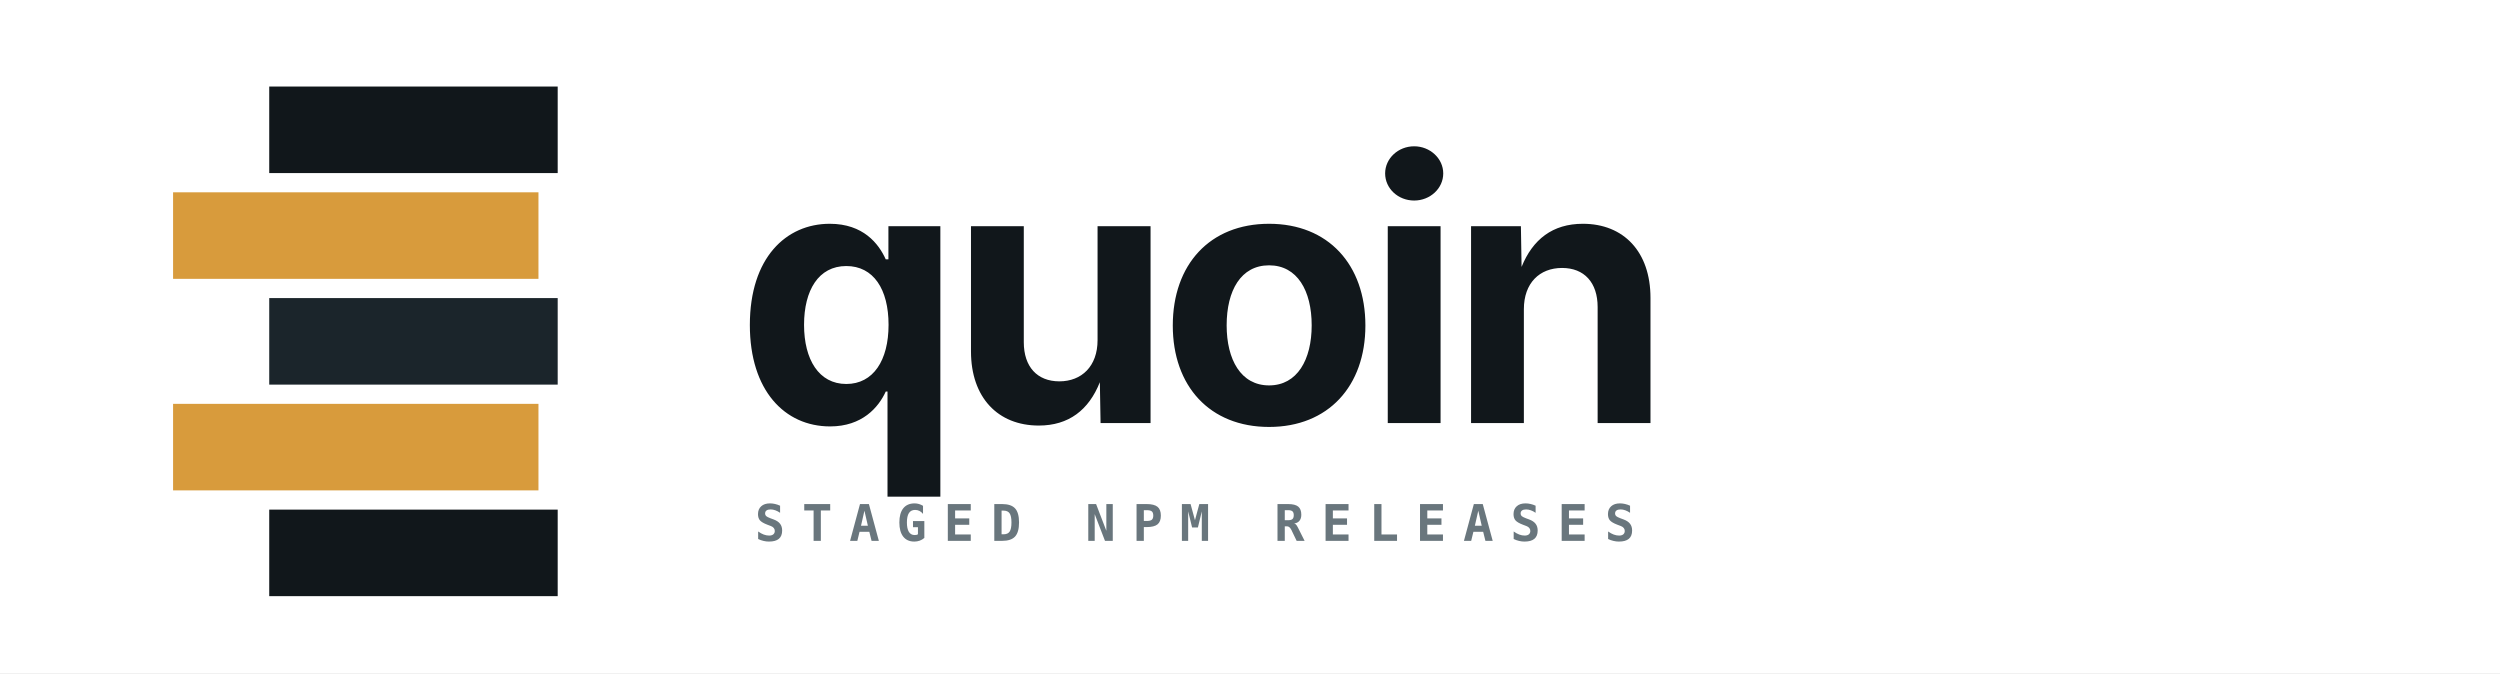
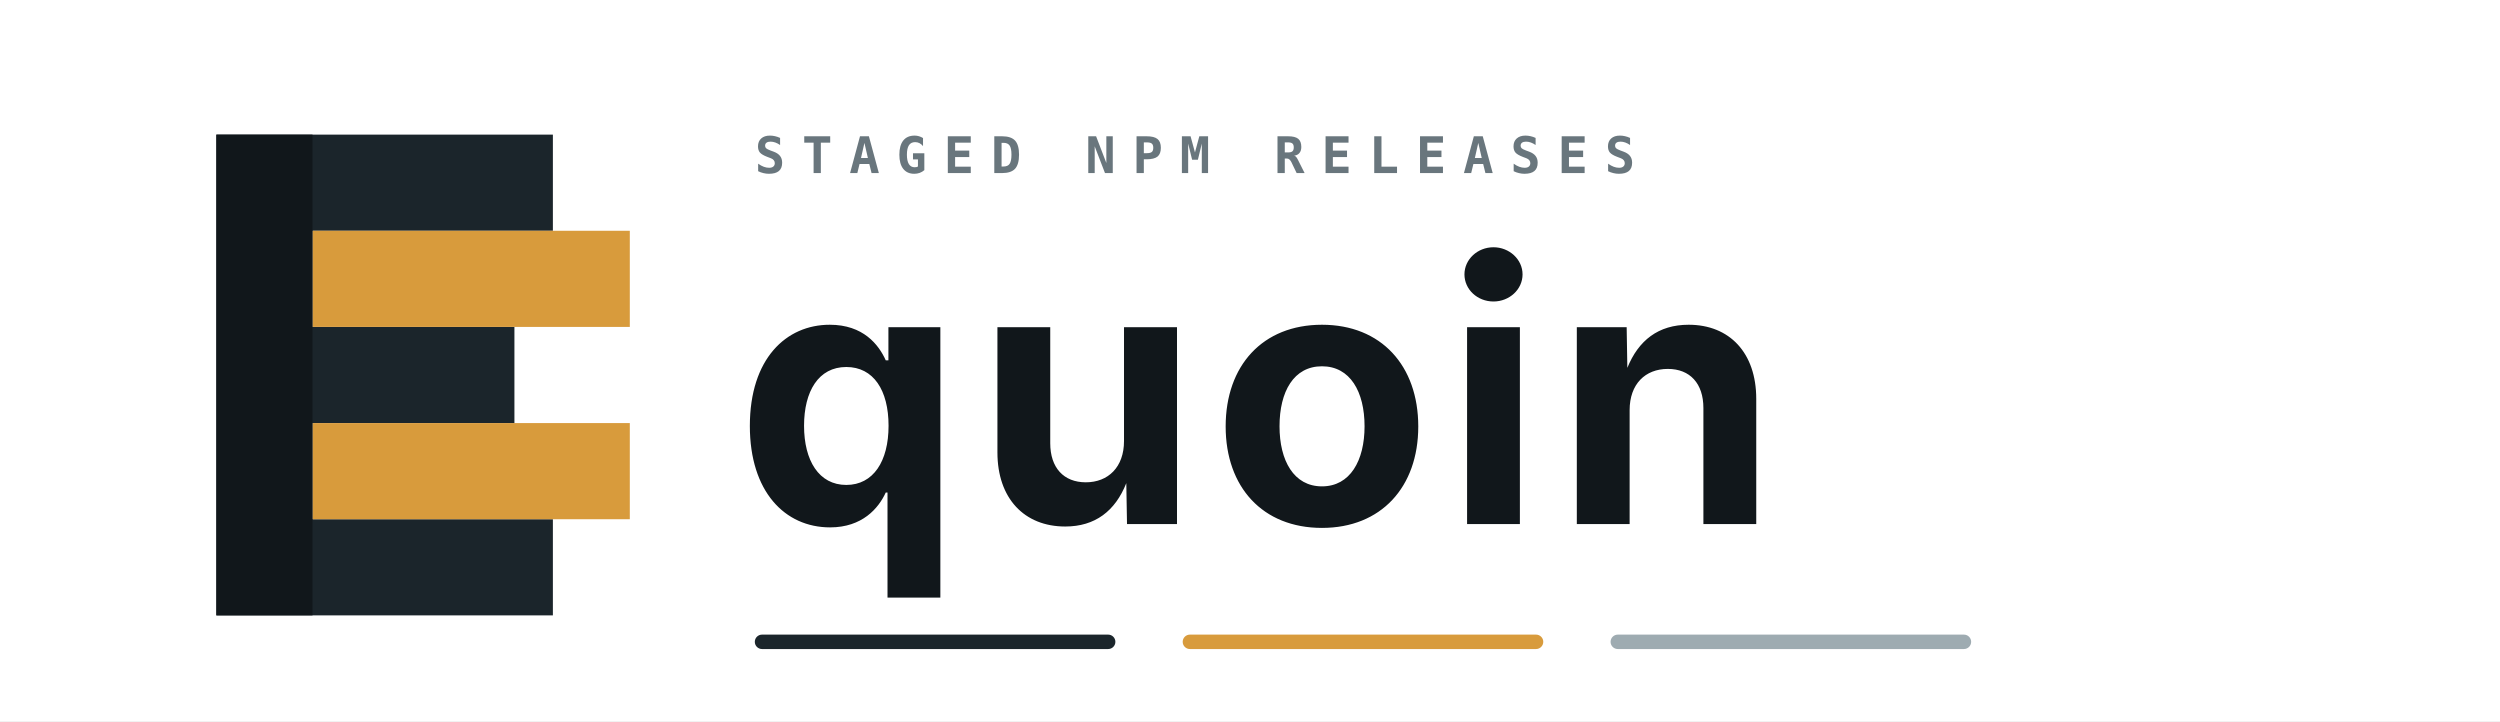
- <svg xmlns="http://www.w3.org/2000/svg" width="1040" height="280" viewBox="0 0 1040 280" role="img" aria-labelledby="title desc">
-   <rect width="1040" height="280" fill="#ffffff" />
-   <g transform="translate(72 36)">
-     <rect x="40" y="0" width="120" height="36" fill="#11171b" />
-     <rect x="0" y="44" width="152" height="36" fill="#d89b3c" />
-     <rect x="40" y="88" width="120" height="36" fill="#1b252b" />
-     <rect x="0" y="132" width="152" height="36" fill="#d89b3c" />
-     <rect x="40" y="176" width="120" height="36" fill="#11171b" />
+ <svg xmlns="http://www.w3.org/2000/svg" width="1040" height="300" viewBox="0 0 1040 300" role="img" aria-labelledby="title desc">
+   <rect width="1040" height="300" fill="#ffffff" />
+   <g transform="translate(78 44)">
+     <path d="M12 12H152V52H52V92H136V132H52V172H152V212H12Z" fill="#1b252b" />
+     <path d="M52 52H184V92H52Z" fill="#d89b3c" />
+     <path d="M52 132H184V172H52Z" fill="#d89b3c" />
+     <path d="M12 12H52V212H12Z" fill="#11171b" />
  </g>
-   <text x="306" y="176" fill="#11171b" font-family="Inter, ui-sans-serif, system-ui, -apple-system, BlinkMacSystemFont, sans-serif" font-size="150" font-weight="750" letter-spacing="-6">quoin</text>
-   <text x="314" y="225" fill="#69767d" font-family="ui-monospace, SFMono-Regular, Menlo, Monaco, Consolas, monospace" font-size="21" font-weight="600" letter-spacing="7">STAGED NPM RELEASES</text>
+   <text x="314" y="72" fill="#69767d" font-family="ui-monospace, SFMono-Regular, Menlo, Monaco, Consolas, monospace" font-size="21" font-weight="600" letter-spacing="7">STAGED NPM RELEASES</text>
+   <text x="306" y="218" fill="#11171b" font-family="Inter, ui-sans-serif, system-ui, -apple-system, BlinkMacSystemFont, sans-serif" font-size="150" font-weight="750" letter-spacing="5">quoin</text>
+   <g transform="translate(314 264)">
+     <rect width="150" height="6" rx="3" fill="#1b252b" />
+     <rect x="178" width="150" height="6" rx="3" fill="#d89b3c" />
+     <rect x="356" width="150" height="6" rx="3" fill="#9eabb1" />
+   </g>
</svg>
